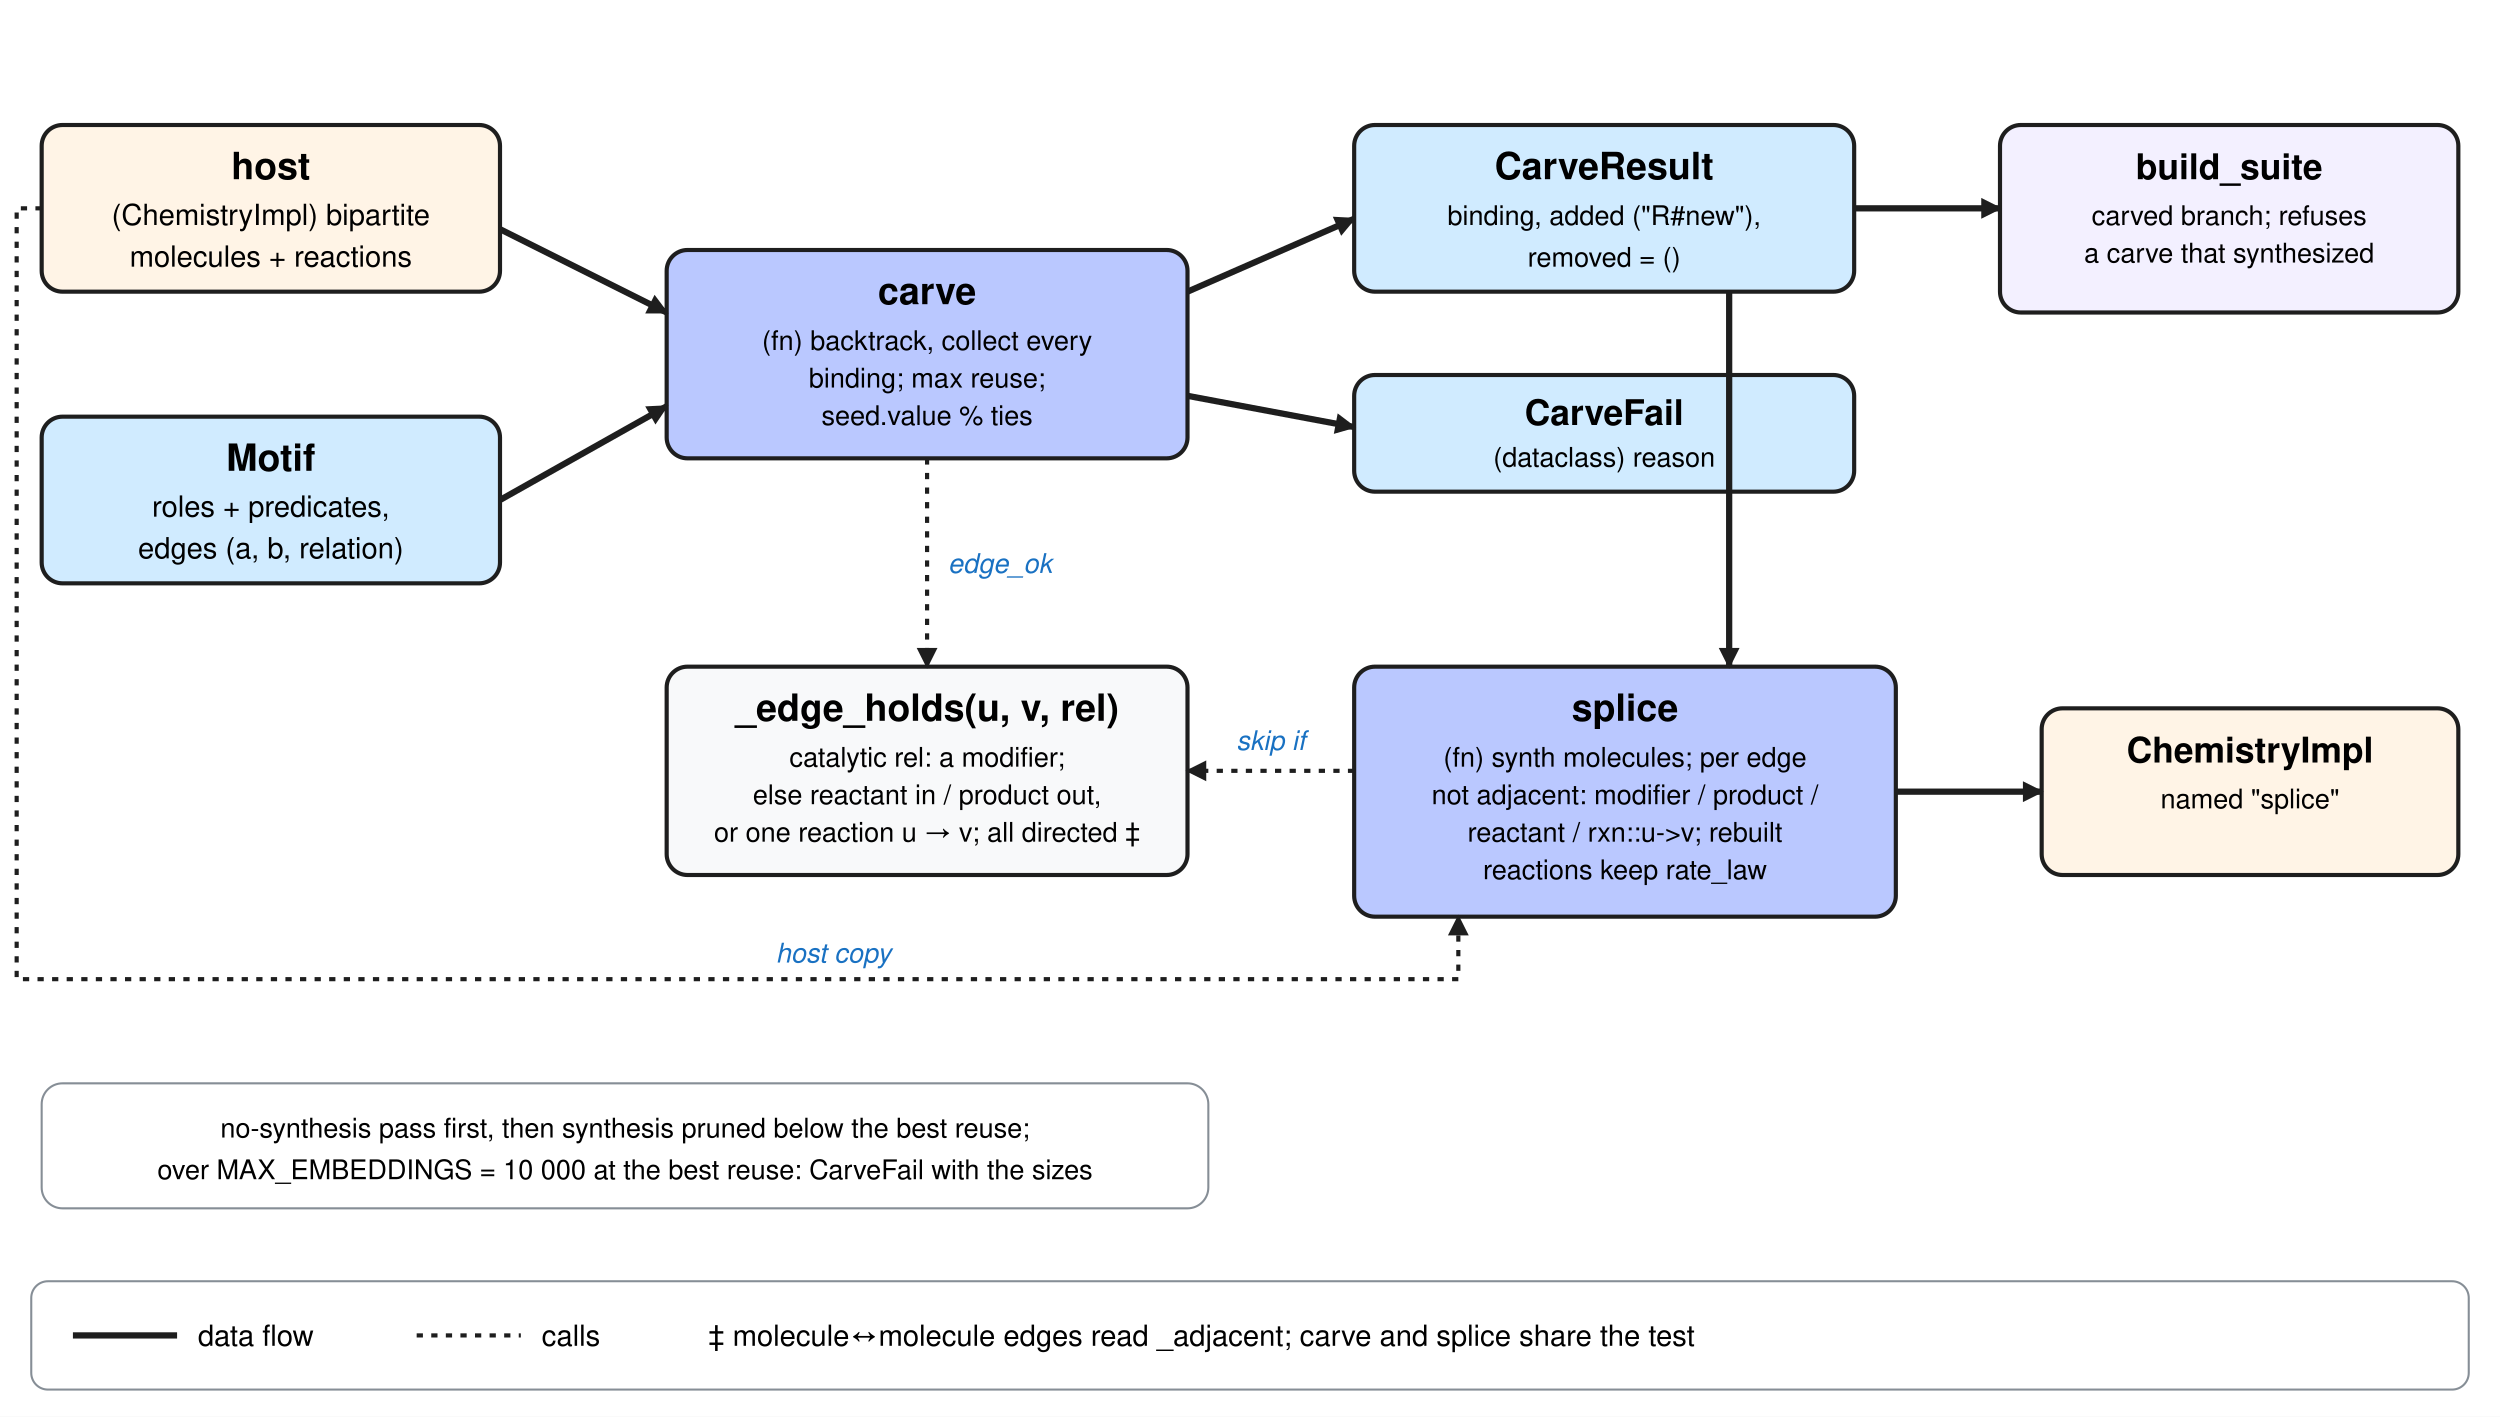
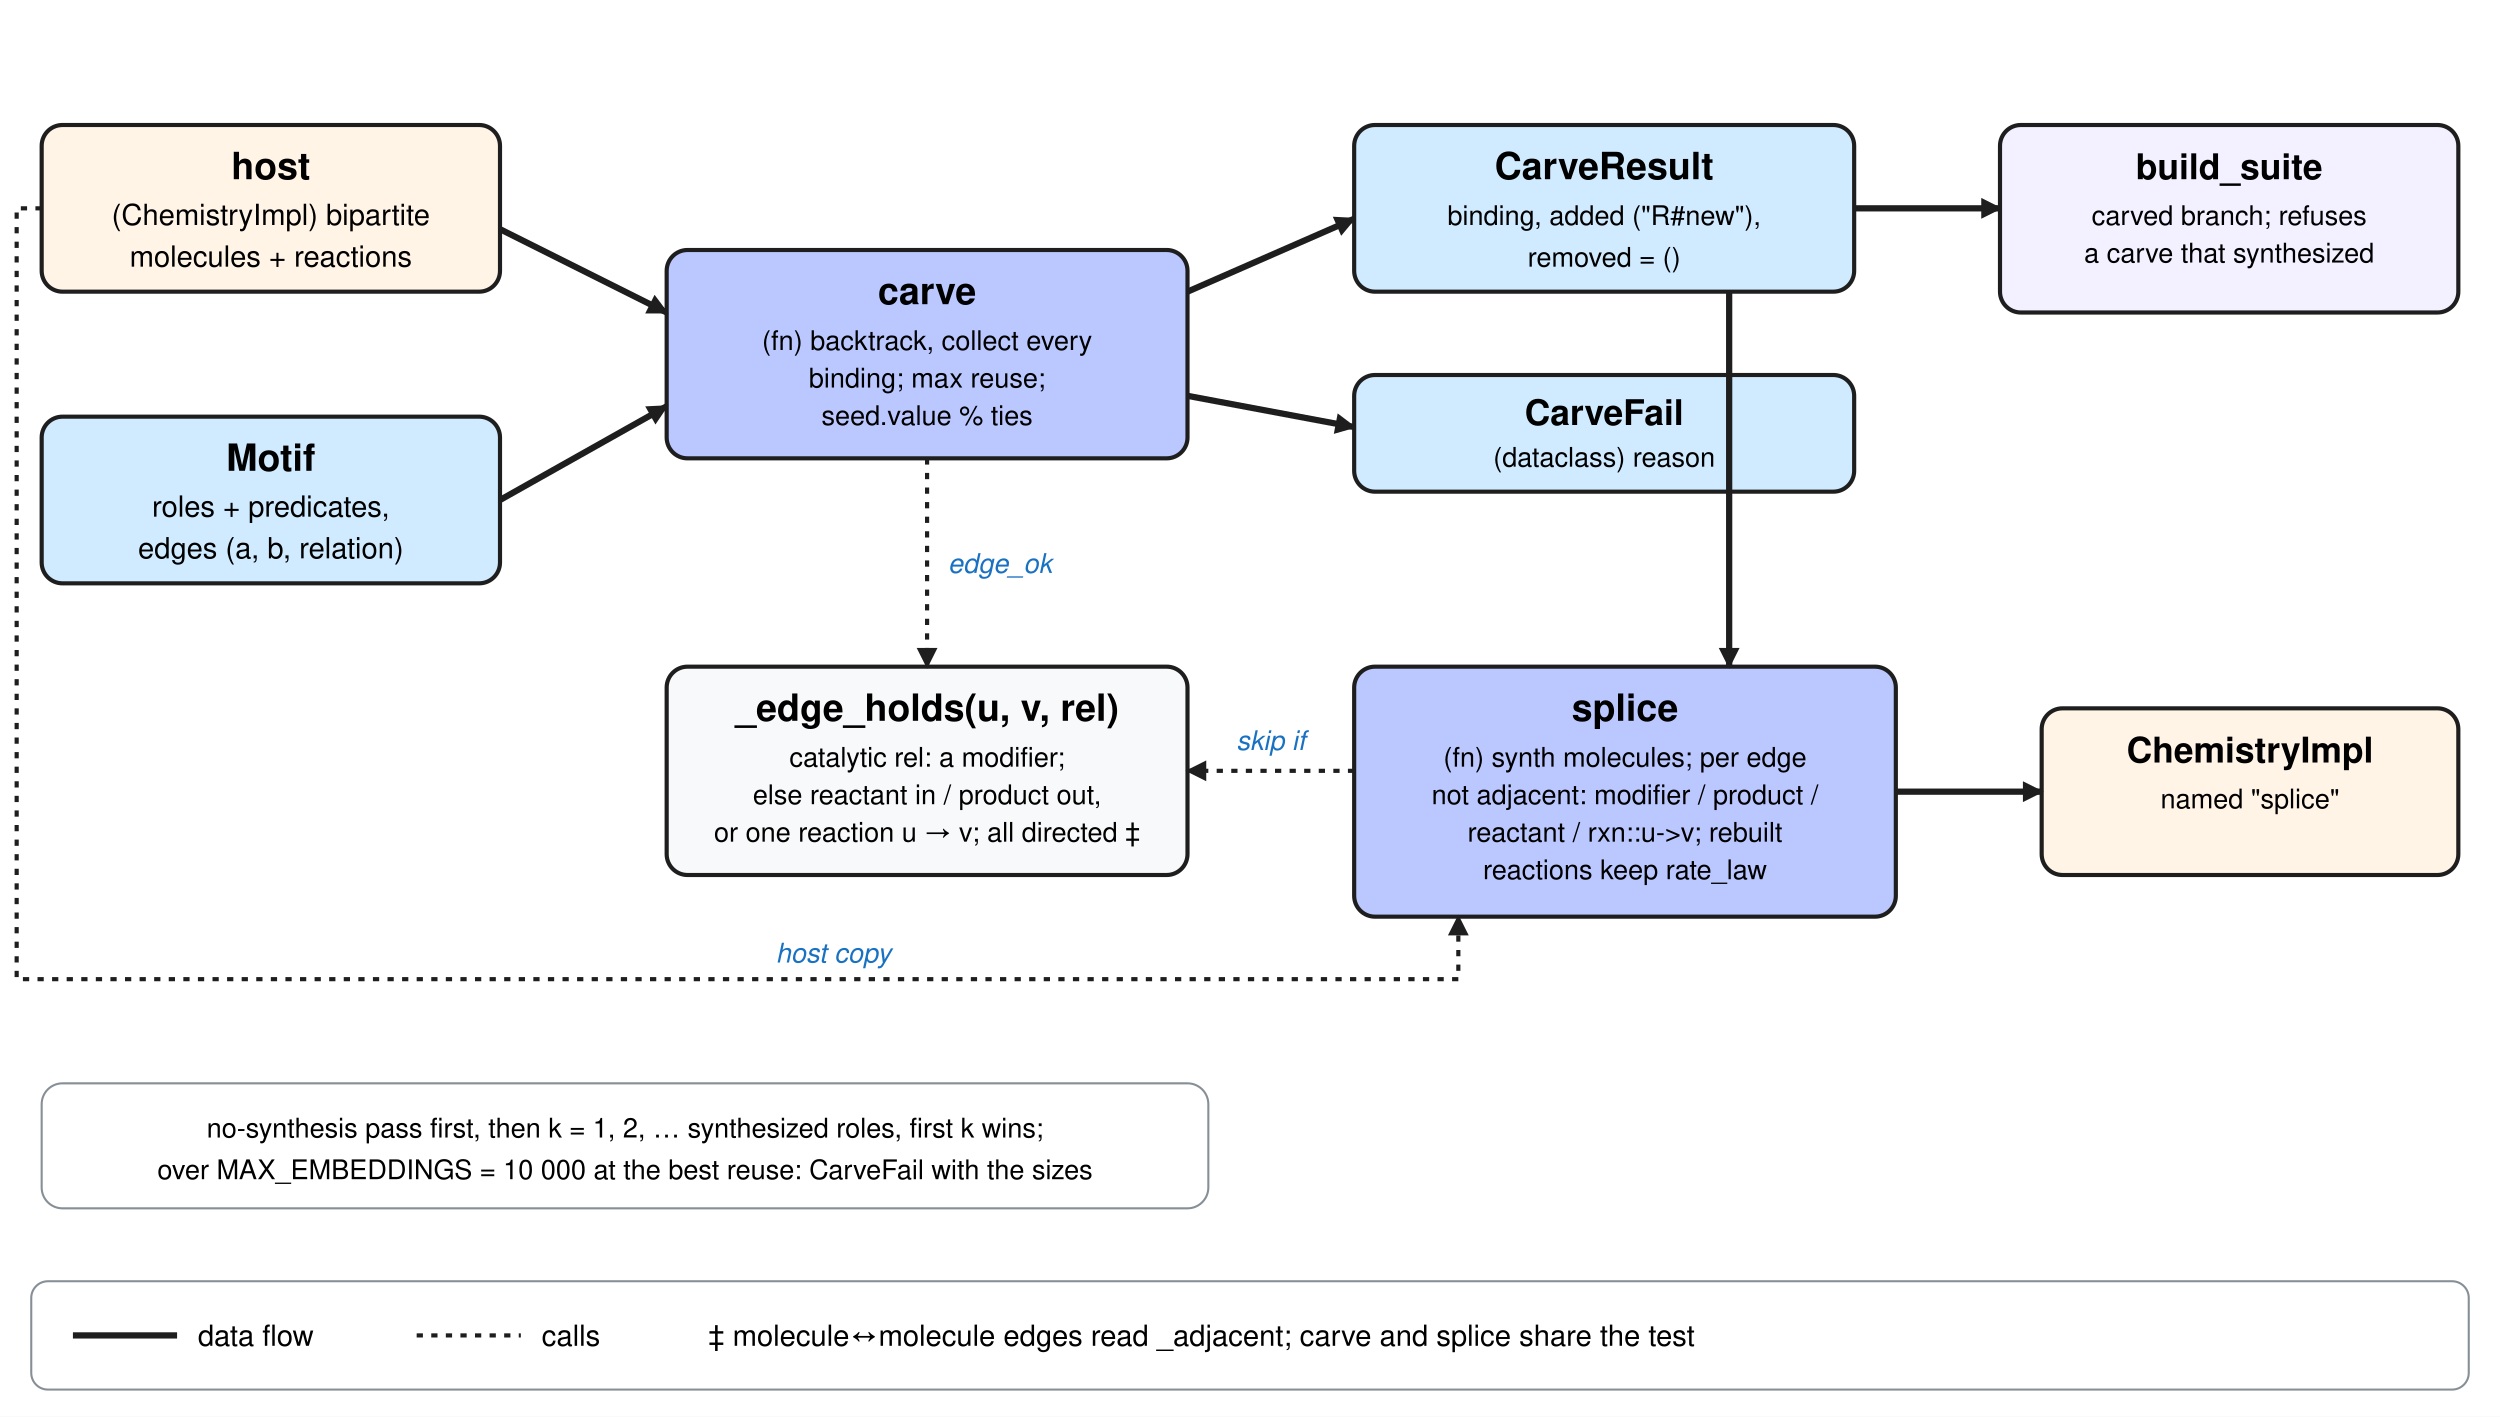
<svg xmlns="http://www.w3.org/2000/svg" width="2400" height="1360" viewBox="0 0 1200 680" font-family="Helvetica, Arial, sans-serif">
  <defs>
    <marker id="arrowhead" viewBox="0 0 10 10" refX="9" refY="5" markerUnits="userSpaceOnUse" markerWidth="10" markerHeight="10" orient="auto-start-reverse">
      <polygon id="arrowhead-shape" points="0,0 10,5 0,10" fill="#1e1e1e" />
    </marker>
  </defs>
  <rect id="bg" x="0" y="0" width="1200" height="680" fill="#ffffff" />
  <g id="n-host">
    <rect id="n-host-box" x="20" y="60" width="220" height="80" rx="10" fill="#fff4e6" stroke="#1e1e1e" stroke-width="2" />
    <text id="n-host-name" x="130" y="86" font-size="18" font-weight="600" text-anchor="middle">host</text>
    <text id="n-host-kind" x="130" y="108" font-size="14" text-anchor="middle">(ChemistryImpl) bipartite</text>
    <text id="n-host-kind2" x="130" y="128" font-size="14" text-anchor="middle">molecules + reactions</text>
  </g>
  <g id="n-motif">
    <rect id="n-motif-box" x="20" y="200" width="220" height="80" rx="10" fill="#d0ebff" stroke="#1e1e1e" stroke-width="2" />
    <text id="n-motif-name" x="130" y="226" font-size="18" font-weight="600" text-anchor="middle">Motif</text>
    <text id="n-motif-kind" x="130" y="248" font-size="14" text-anchor="middle">roles + predicates,</text>
    <text id="n-motif-kind2" x="130" y="268" font-size="14" text-anchor="middle">edges (a, b, relation)</text>
  </g>
  <g id="n-carve">
    <rect id="n-carve-box" x="320" y="120" width="250" height="100" rx="10" fill="#bac8ff" stroke="#1e1e1e" stroke-width="2" />
    <text id="n-carve-name" x="445" y="146" font-size="18" font-weight="600" text-anchor="middle">carve</text>
    <text id="n-carve-k1" x="445" y="168" font-size="13" text-anchor="middle">(fn) backtrack, collect every</text>
    <text id="n-carve-k2" x="445" y="186" font-size="13" text-anchor="middle">binding; max reuse;</text>
    <text id="n-carve-k3" x="445" y="204" font-size="13" text-anchor="middle">seed.value % ties</text>
  </g>
  <line id="e-host-carve" x1="240" y1="110" x2="320" y2="150" stroke="#1e1e1e" stroke-width="3" marker-end="url(#arrowhead)" />
  <line id="e-motif-carve" x1="240" y1="240" x2="320" y2="195" stroke="#1e1e1e" stroke-width="3" marker-end="url(#arrowhead)" />
  <g id="n-adj">
    <rect id="n-adj-box" x="320" y="320" width="250" height="100" rx="10" fill="#f8f9fa" stroke="#1e1e1e" stroke-width="2" />
    <text id="n-adj-name" x="445" y="346" font-size="18" font-weight="600" text-anchor="middle">_edge_holds(u, v, rel)</text>
    <text id="n-adj-k1" x="445" y="368" font-size="13" text-anchor="middle">catalytic rel: a modifier;</text>
    <text id="n-adj-k2" x="445" y="386" font-size="13" text-anchor="middle">else reactant in / product out,</text>
    <text id="n-adj-k3" x="445" y="404" font-size="13" text-anchor="middle">or one reaction u → v; all directed ‡</text>
  </g>
  <line id="e-carve-adj" x1="445" y1="220" x2="445" y2="320" stroke="#1e1e1e" stroke-width="2" stroke-dasharray="3 4" marker-end="url(#arrowhead)" />
  <text id="l-carve-adj" x="455" y="275" font-size="13" fill="#1971c2" font-style="italic">edge_ok</text>
  <g id="n-res">
    <rect id="n-res-box" x="650" y="60" width="240" height="80" rx="10" fill="#d0ebff" stroke="#1e1e1e" stroke-width="2" />
    <text id="n-res-name" x="770" y="86" font-size="18" font-weight="600" text-anchor="middle">CarveResult</text>
    <text id="n-res-kind" x="770" y="108" font-size="13" text-anchor="middle">binding, added ("R#new"),</text>
    <text id="n-res-kind2" x="770" y="128" font-size="13" text-anchor="middle">removed = ()</text>
  </g>
  <g id="n-fail">
    <rect id="n-fail-box" x="650" y="180" width="240" height="56" rx="10" fill="#d0ebff" stroke="#1e1e1e" stroke-width="2" />
    <text id="n-fail-name" x="770" y="204" font-size="17" font-weight="600" text-anchor="middle">CarveFail</text>
    <text id="n-fail-kind" x="770" y="224" font-size="13" text-anchor="middle">(dataclass) reason</text>
  </g>
  <line id="e-carve-res" x1="570" y1="140" x2="650" y2="105" stroke="#1e1e1e" stroke-width="3" marker-end="url(#arrowhead)" />
  <line id="e-carve-fail" x1="570" y1="190" x2="650" y2="205" stroke="#1e1e1e" stroke-width="3" marker-end="url(#arrowhead)" />
  <g id="n-splice">
    <rect id="n-splice-box" x="650" y="320" width="260" height="120" rx="10" fill="#bac8ff" stroke="#1e1e1e" stroke-width="2" />
    <text id="n-splice-name" x="780" y="346" font-size="18" font-weight="600" text-anchor="middle">splice</text>
    <text id="n-splice-k1" x="780" y="368" font-size="13" text-anchor="middle">(fn) synth molecules; per edge</text>
    <text id="n-splice-k2" x="780" y="386" font-size="13" text-anchor="middle">not adjacent: modifier / product /</text>
    <text id="n-splice-k3" x="780" y="404" font-size="13" text-anchor="middle">reactant / rxn::u-&gt;v; rebuilt</text>
    <text id="n-splice-k4" x="780" y="422" font-size="13" text-anchor="middle">reactions keep rate_law</text>
  </g>
  <line id="e-res-splice" x1="830" y1="140" x2="830" y2="320" stroke="#1e1e1e" stroke-width="3" marker-end="url(#arrowhead)" />
  <line id="e-splice-adj" x1="650" y1="370" x2="570" y2="370" stroke="#1e1e1e" stroke-width="2" stroke-dasharray="3 4" marker-end="url(#arrowhead)" />
  <text id="l-splice-adj" x="610" y="360" font-size="13" fill="#1971c2" font-style="italic" text-anchor="middle">skip if</text>
  <path id="e-host-splice" d="M 20 100 L 8 100 L 8 470 L 700 470 L 700 440" fill="none" stroke="#1e1e1e" stroke-width="2" stroke-dasharray="3 4" marker-end="url(#arrowhead)" />
  <text id="l-host-splice" x="400" y="462" font-size="13" fill="#1971c2" font-style="italic" text-anchor="middle">host copy</text>
  <g id="n-out">
    <rect id="n-out-box" x="980" y="340" width="200" height="80" rx="10" fill="#fff4e6" stroke="#1e1e1e" stroke-width="2" />
    <text id="n-out-name" x="1080" y="366" font-size="17" font-weight="600" text-anchor="middle">ChemistryImpl</text>
    <text id="n-out-kind" x="1080" y="388" font-size="13" text-anchor="middle">named "splice"</text>
  </g>
  <line id="e-splice-out" x1="910" y1="380" x2="980" y2="380" stroke="#1e1e1e" stroke-width="3" marker-end="url(#arrowhead)" />
  <g id="n-pipe">
    <rect id="n-pipe-box" x="960" y="60" width="220" height="90" rx="10" fill="#f3f0ff" stroke="#1e1e1e" stroke-width="2" />
    <text id="n-pipe-name" x="1070" y="86" font-size="17" font-weight="600" text-anchor="middle">build_suite</text>
    <text id="n-pipe-k1" x="1070" y="108" font-size="13" text-anchor="middle">carved branch; refuses</text>
    <text id="n-pipe-k2" x="1070" y="126" font-size="13" text-anchor="middle">a carve that synthesized</text>
  </g>
  <line id="e-res-pipe" x1="890" y1="100" x2="960" y2="100" stroke="#1e1e1e" stroke-width="3" marker-end="url(#arrowhead)" />
  <g id="n-cost">
    <rect id="n-cost-box" x="20" y="520" width="560" height="60" rx="10" fill="#ffffff" stroke="#868e96" stroke-width="1" />
-     <text id="n-cost-k1" x="300" y="546" font-size="13" text-anchor="middle">no-synthesis pass first, then synthesis pruned below the best reuse;</text>
+     <text id="n-cost-k1" x="300" y="546" font-size="13" text-anchor="middle">no-synthesis pass first, then k = 1, 2, … synthesized roles, first k wins;</text>
    <text id="n-cost-k2" x="300" y="566" font-size="13" text-anchor="middle">over MAX_EMBEDDINGS = 10 000 at the best reuse: CarveFail with the sizes</text>
  </g>
  <g id="legend">
    <rect id="legend-box" x="15" y="615" width="1170" height="52" rx="8" fill="#ffffff" stroke="#868e96" stroke-width="1" />
    <line id="legend-solid" x1="35" y1="641" x2="85" y2="641" stroke="#1e1e1e" stroke-width="3" />
    <text id="legend-solid-text" x="95" y="646" font-size="14">data flow</text>
    <line id="legend-dotted" x1="200" y1="641" x2="250" y2="641" stroke="#1e1e1e" stroke-width="2" stroke-dasharray="3 4" />
    <text id="legend-dotted-text" x="260" y="646" font-size="14">calls</text>
    <text id="legend-dagger" x="340" y="646" font-size="14">‡ molecule↔molecule edges read _adjacent; carve and splice share the test</text>
  </g>
</svg>
